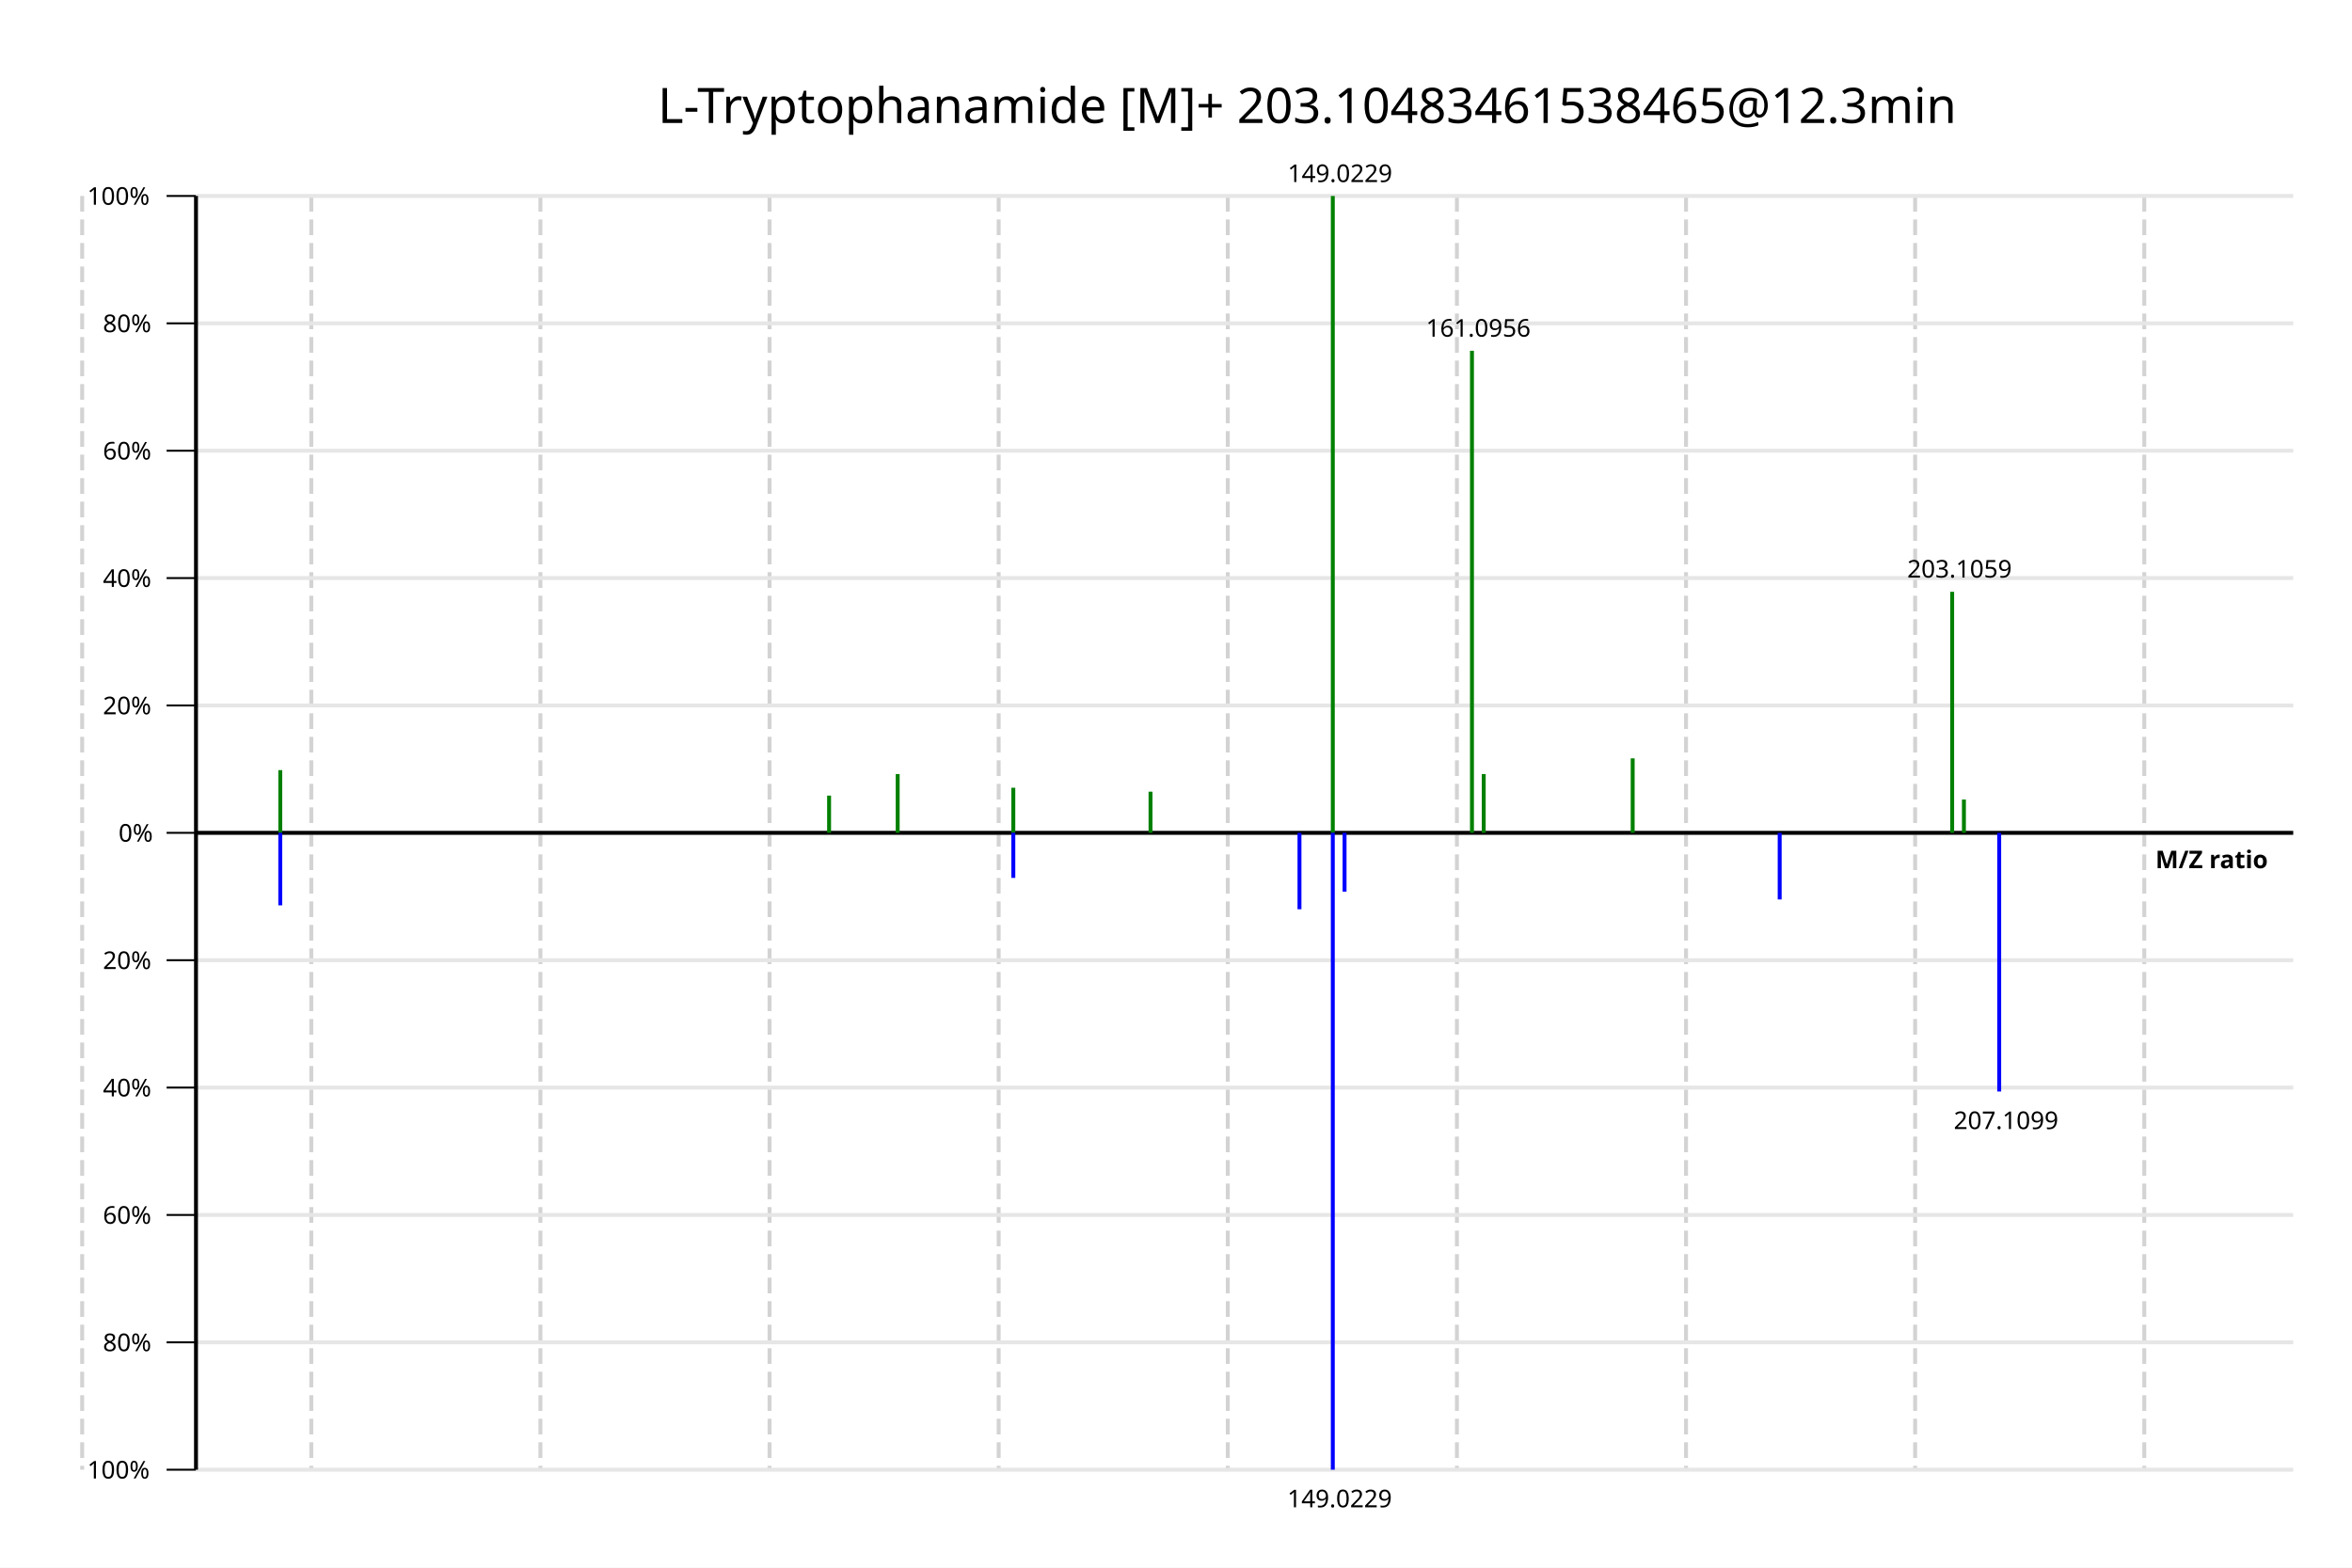
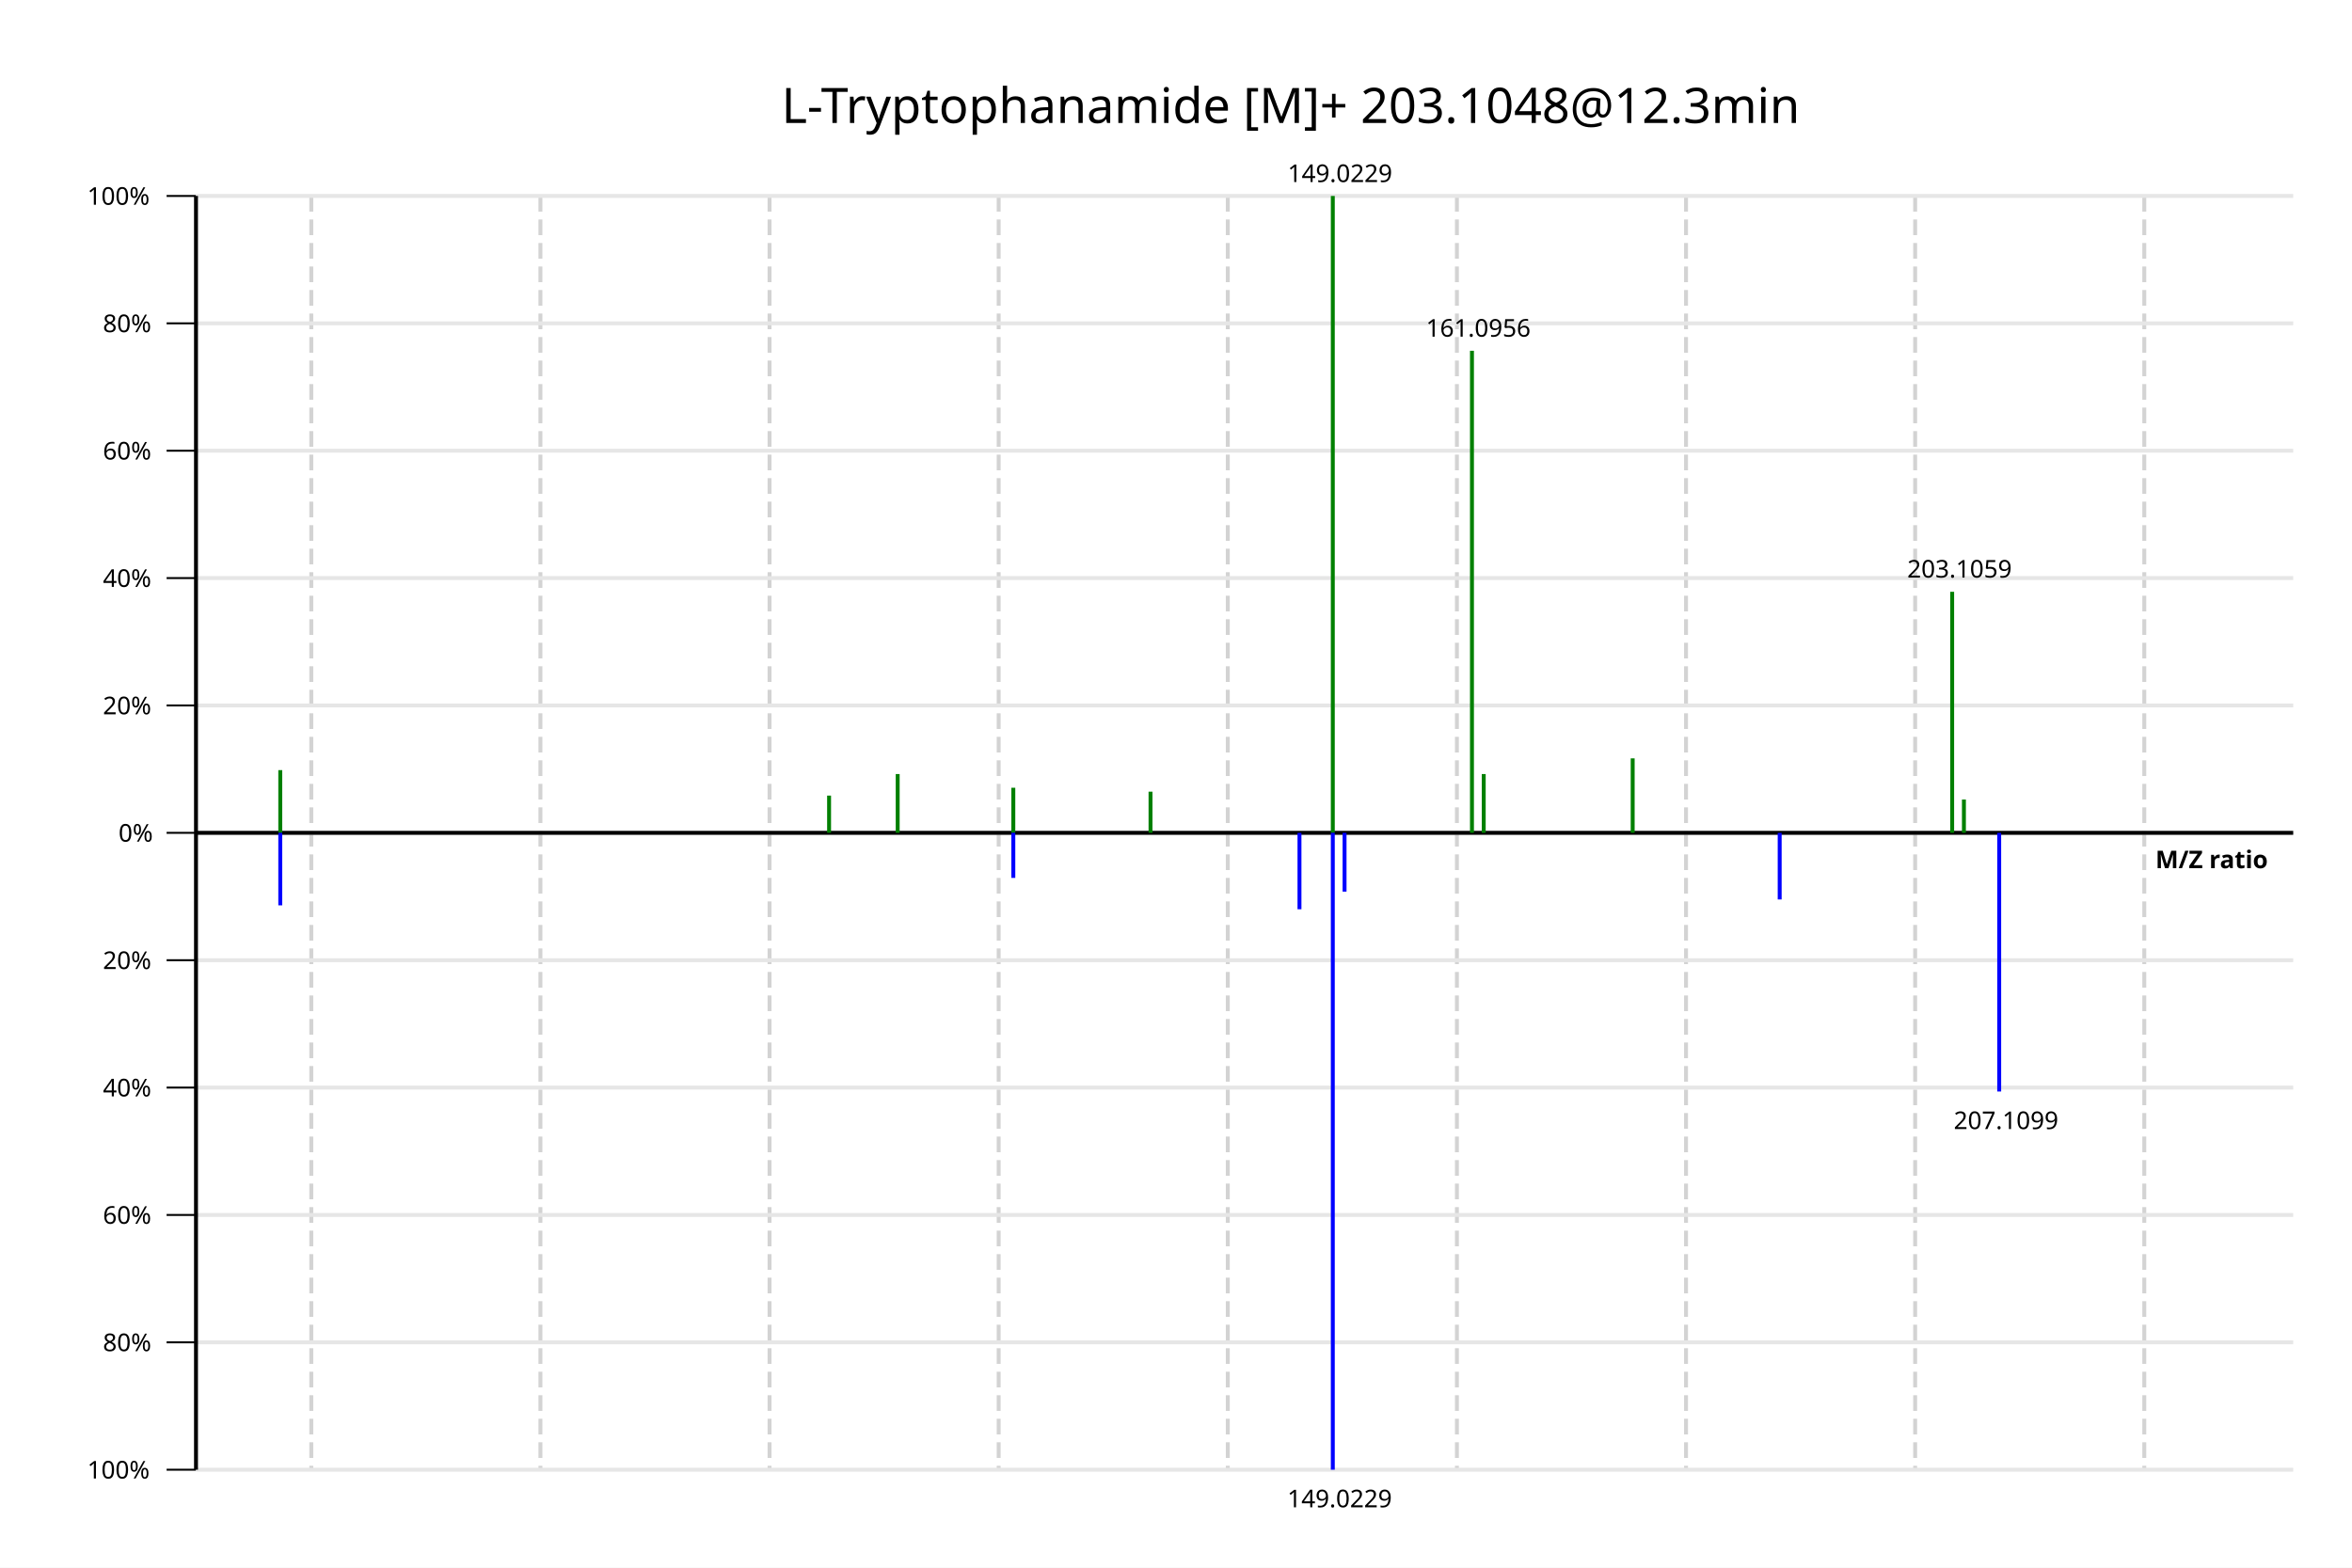
<svg xmlns="http://www.w3.org/2000/svg" preserveAspectRatio="xMaxYMax" width="1200" height="800" viewBox="0 0 1200 800">
  <rect x="0" y="0" width="1200" height="800" style="fill: #FFFFFF" />
-   <line x1="41.923" x2="41.923" y1="100" y2="750" style="stroke: #D3D3D3; stroke-width: 2; stroke-dash: dash;" stroke-dasharray="8 4" />
  <line x1="158.823" x2="158.823" y1="100" y2="750" style="stroke: #D3D3D3; stroke-width: 2; stroke-dash: dash;" stroke-dasharray="8 4" />
  <line x1="275.723" x2="275.723" y1="100" y2="750" style="stroke: #D3D3D3; stroke-width: 2; stroke-dash: dash;" stroke-dasharray="8 4" />
  <line x1="392.623" x2="392.623" y1="100" y2="750" style="stroke: #D3D3D3; stroke-width: 2; stroke-dash: dash;" stroke-dasharray="8 4" />
  <line x1="509.523" x2="509.523" y1="100" y2="750" style="stroke: #D3D3D3; stroke-width: 2; stroke-dash: dash;" stroke-dasharray="8 4" />
  <line x1="626.423" x2="626.423" y1="100" y2="750" style="stroke: #D3D3D3; stroke-width: 2; stroke-dash: dash;" stroke-dasharray="8 4" />
  <line x1="743.323" x2="743.323" y1="100" y2="750" style="stroke: #D3D3D3; stroke-width: 2; stroke-dash: dash;" stroke-dasharray="8 4" />
  <line x1="860.223" x2="860.223" y1="100" y2="750" style="stroke: #D3D3D3; stroke-width: 2; stroke-dash: dash;" stroke-dasharray="8 4" />
  <line x1="977.123" x2="977.123" y1="100" y2="750" style="stroke: #D3D3D3; stroke-width: 2; stroke-dash: dash;" stroke-dasharray="8 4" />
  <line x1="1094.023" x2="1094.023" y1="100" y2="750" style="stroke: #D3D3D3; stroke-width: 2; stroke-dash: dash;" stroke-dasharray="8 4" />
  <line x1="1210.923" x2="1210.923" y1="100" y2="750" style="stroke: #D3D3D3; stroke-width: 2; stroke-dash: dash;" stroke-dasharray="8 4" />
  <line x1="100" x2="85" y1="425" y2="425" style="stroke: #000000; stroke-width: 1; stroke-dash: solid;" />
  <line x1="100" x2="1170" y1="425" y2="425" style="stroke: #E6E6E6; stroke-width: 2; stroke-dash: solid;" />
  <text x="60.488" y="429.495" style="font-style: normal;font-size: 12.5px;font-family: Microsoft YaHei;color: black;fill: #000000;">0%</text>
  <line x1="100" x2="85" y1="360" y2="360" style="stroke: #000000; stroke-width: 1; stroke-dash: solid;" />
  <line x1="100" x2="1170" y1="360" y2="360" style="stroke: #E6E6E6; stroke-width: 2; stroke-dash: solid;" />
  <text x="52.502" y="364.495" style="font-style: normal;font-size: 12.5px;font-family: Microsoft YaHei;color: black;fill: #000000;">20%</text>
  <line x1="100" x2="85" y1="490" y2="490" style="stroke: #000000; stroke-width: 1; stroke-dash: solid;" />
  <line x1="100" x2="1170" y1="490" y2="490" style="stroke: #E6E6E6; stroke-width: 2; stroke-dash: solid;" />
  <text x="52.502" y="494.495" style="font-style: normal;font-size: 12.5px;font-family: Microsoft YaHei;color: black;fill: #000000;">20%</text>
  <line x1="100" x2="85" y1="295" y2="295" style="stroke: #000000; stroke-width: 1; stroke-dash: solid;" />
  <line x1="100" x2="1170" y1="295" y2="295" style="stroke: #E6E6E6; stroke-width: 2; stroke-dash: solid;" />
  <text x="52.502" y="299.495" style="font-style: normal;font-size: 12.5px;font-family: Microsoft YaHei;color: black;fill: #000000;">40%</text>
  <line x1="100" x2="85" y1="555" y2="555" style="stroke: #000000; stroke-width: 1; stroke-dash: solid;" />
  <line x1="100" x2="1170" y1="555" y2="555" style="stroke: #E6E6E6; stroke-width: 2; stroke-dash: solid;" />
  <text x="52.502" y="559.495" style="font-style: normal;font-size: 12.5px;font-family: Microsoft YaHei;color: black;fill: #000000;">40%</text>
  <line x1="100" x2="85" y1="230" y2="230" style="stroke: #000000; stroke-width: 1; stroke-dash: solid;" />
  <line x1="100" x2="1170" y1="230" y2="230" style="stroke: #E6E6E6; stroke-width: 2; stroke-dash: solid;" />
  <text x="52.502" y="234.495" style="font-style: normal;font-size: 12.5px;font-family: Microsoft YaHei;color: black;fill: #000000;">60%</text>
  <line x1="100" x2="85" y1="620" y2="620" style="stroke: #000000; stroke-width: 1; stroke-dash: solid;" />
  <line x1="100" x2="1170" y1="620" y2="620" style="stroke: #E6E6E6; stroke-width: 2; stroke-dash: solid;" />
  <text x="52.502" y="624.495" style="font-style: normal;font-size: 12.5px;font-family: Microsoft YaHei;color: black;fill: #000000;">60%</text>
  <line x1="100" x2="85" y1="165" y2="165" style="stroke: #000000; stroke-width: 1; stroke-dash: solid;" />
  <line x1="100" x2="1170" y1="165" y2="165" style="stroke: #E6E6E6; stroke-width: 2; stroke-dash: solid;" />
  <text x="52.502" y="169.495" style="font-style: normal;font-size: 12.5px;font-family: Microsoft YaHei;color: black;fill: #000000;">80%</text>
  <line x1="100" x2="85" y1="685" y2="685" style="stroke: #000000; stroke-width: 1; stroke-dash: solid;" />
  <line x1="100" x2="1170" y1="685" y2="685" style="stroke: #E6E6E6; stroke-width: 2; stroke-dash: solid;" />
  <text x="52.502" y="689.495" style="font-style: normal;font-size: 12.5px;font-family: Microsoft YaHei;color: black;fill: #000000;">80%</text>
  <line x1="100" x2="85" y1="100" y2="100" style="stroke: #000000; stroke-width: 1; stroke-dash: solid;" />
  <line x1="100" x2="1170" y1="100" y2="100" style="stroke: #E6E6E6; stroke-width: 2; stroke-dash: solid;" />
  <text x="44.516" y="104.495" style="font-style: normal;font-size: 12.5px;font-family: Microsoft YaHei;color: black;fill: #000000;">100%</text>
  <line x1="100" x2="85" y1="750" y2="750" style="stroke: #000000; stroke-width: 1; stroke-dash: solid;" />
  <line x1="100" x2="1170" y1="750" y2="750" style="stroke: #E6E6E6; stroke-width: 2; stroke-dash: solid;" />
  <text x="44.516" y="754.495" style="font-style: normal;font-size: 12.5px;font-family: Microsoft YaHei;color: black;fill: #000000;">100%</text>
  <line x1="100" x2="100" y1="100" y2="750" style="stroke: #000000; stroke-width: 2; stroke-dash: solid;" />
  <text x="50.004" y="502.399" style="font-style: strong;font-weight:bold;font-size: 12.5px;font-family: Microsoft YaHei;color: black;fill: #000000;transform-origin: 50.004px 502.399px;" transform="rotate(-90)">Relative Intensity(%)</text>
  <line x1="100" x2="1170" y1="425" y2="425" style="stroke: #000000; stroke-width: 2; stroke-dash: solid;" />
  <text x="1099.708" y="443.054" style="font-style: strong;font-weight:bold;font-size: 12.5px;font-family: Microsoft YaHei;color: black;fill: #000000;">M/Z ratio</text>
  <rect x="142" y="393" width="2" height="32" style="fill: #008000" />
  <rect x="422" y="406" width="2" height="19" style="fill: #008000" />
  <rect x="457" y="395" width="2" height="30" style="fill: #008000" />
  <rect x="516" y="402" width="2" height="23" style="fill: #008000" />
  <rect x="586" y="404" width="2" height="21" style="fill: #008000" />
  <rect x="679" y="100" width="2" height="325" style="fill: #008000" />
  <rect x="750" y="179" width="2" height="246" style="fill: #008000" />
  <rect x="756" y="395" width="2" height="30" style="fill: #008000" />
  <rect x="832" y="387" width="2" height="38" style="fill: #008000" />
  <rect x="995" y="302" width="2" height="123" style="fill: #008000" />
  <rect x="1001" y="408" width="2" height="17" style="fill: #008000" />
  <rect x="142" y="425" width="2" height="37" style="fill: #0000FF" />
  <rect x="516" y="425" width="2" height="23" style="fill: #0000FF" />
  <rect x="662" y="425" width="2" height="39" style="fill: #0000FF" />
  <rect x="679" y="425" width="2" height="325" style="fill: #0000FF" />
  <rect x="685" y="425" width="2" height="30" style="fill: #0000FF" />
  <rect x="907" y="425" width="2" height="34" style="fill: #0000FF" />
  <rect x="1019" y="425" width="2" height="132" style="fill: #0000FF" />
  <text x="656.961" y="92.886" style="font-style: normal;font-size: 12.5px;font-family: Segoe UI;color: black;fill: #000000;">149.0229</text>
  <text x="727.526" y="171.801" style="font-style: normal;font-size: 12.5px;font-family: Segoe UI;color: black;fill: #000000;">161.0956</text>
  <text x="973.076" y="294.737" style="font-style: normal;font-size: 12.5px;font-family: Segoe UI;color: black;fill: #000000;">203.1059</text>
  <text x="656.799" y="769.168" style="font-style: normal;font-size: 12.5px;font-family: Segoe UI;color: black;fill: #000000;">149.0229</text>
  <text x="996.799" y="576.168" style="font-style: normal;font-size: 12.5px;font-family: Segoe UI;color: black;fill: #000000;">207.1099</text>
-   <text x="335.647" y="62.756" style="font-style: normal;font-size: 25px;font-family: Microsoft YaHei;color: black;fill: #000000;">L-Tryptophanamide [M]+ 203.10483461538465@12.3min</text>
+   <text x="398.732" y="62.756" style="font-style: normal;font-size: 25px;font-family: Microsoft YaHei;color: black;fill: #000000;">L-Tryptophanamide [M]+ 203.1048@12.3min</text>
</svg>
